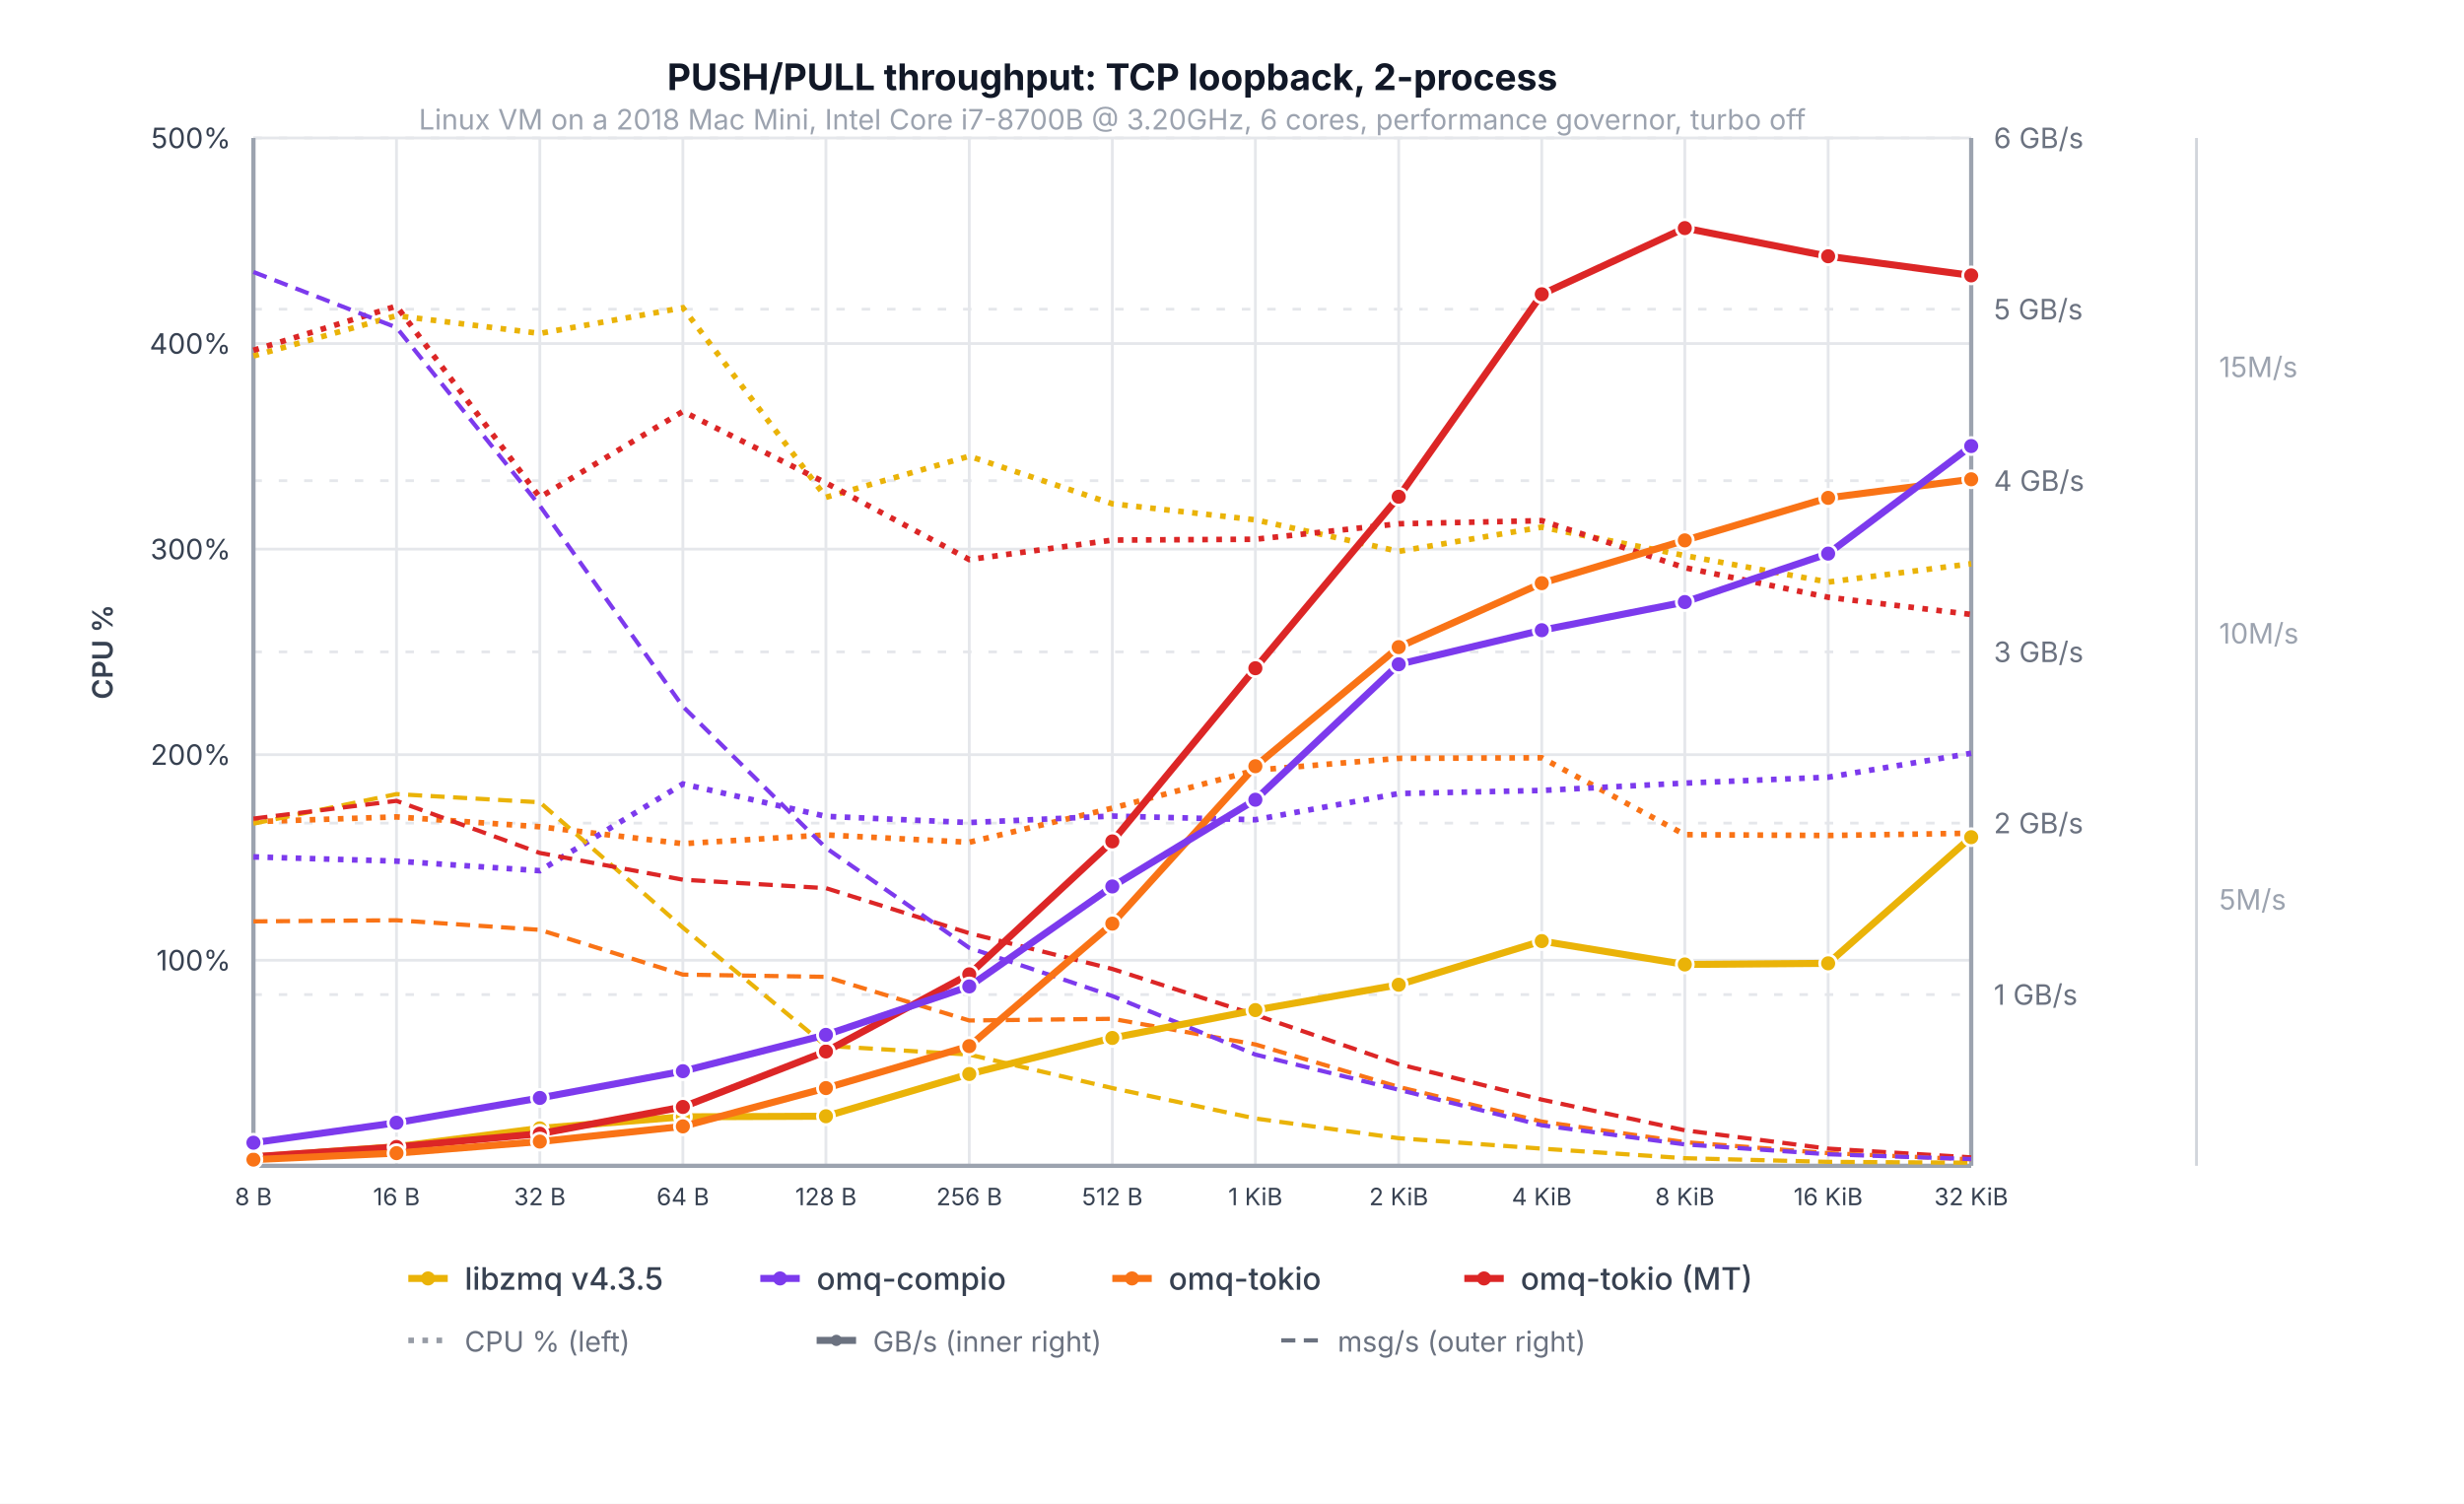
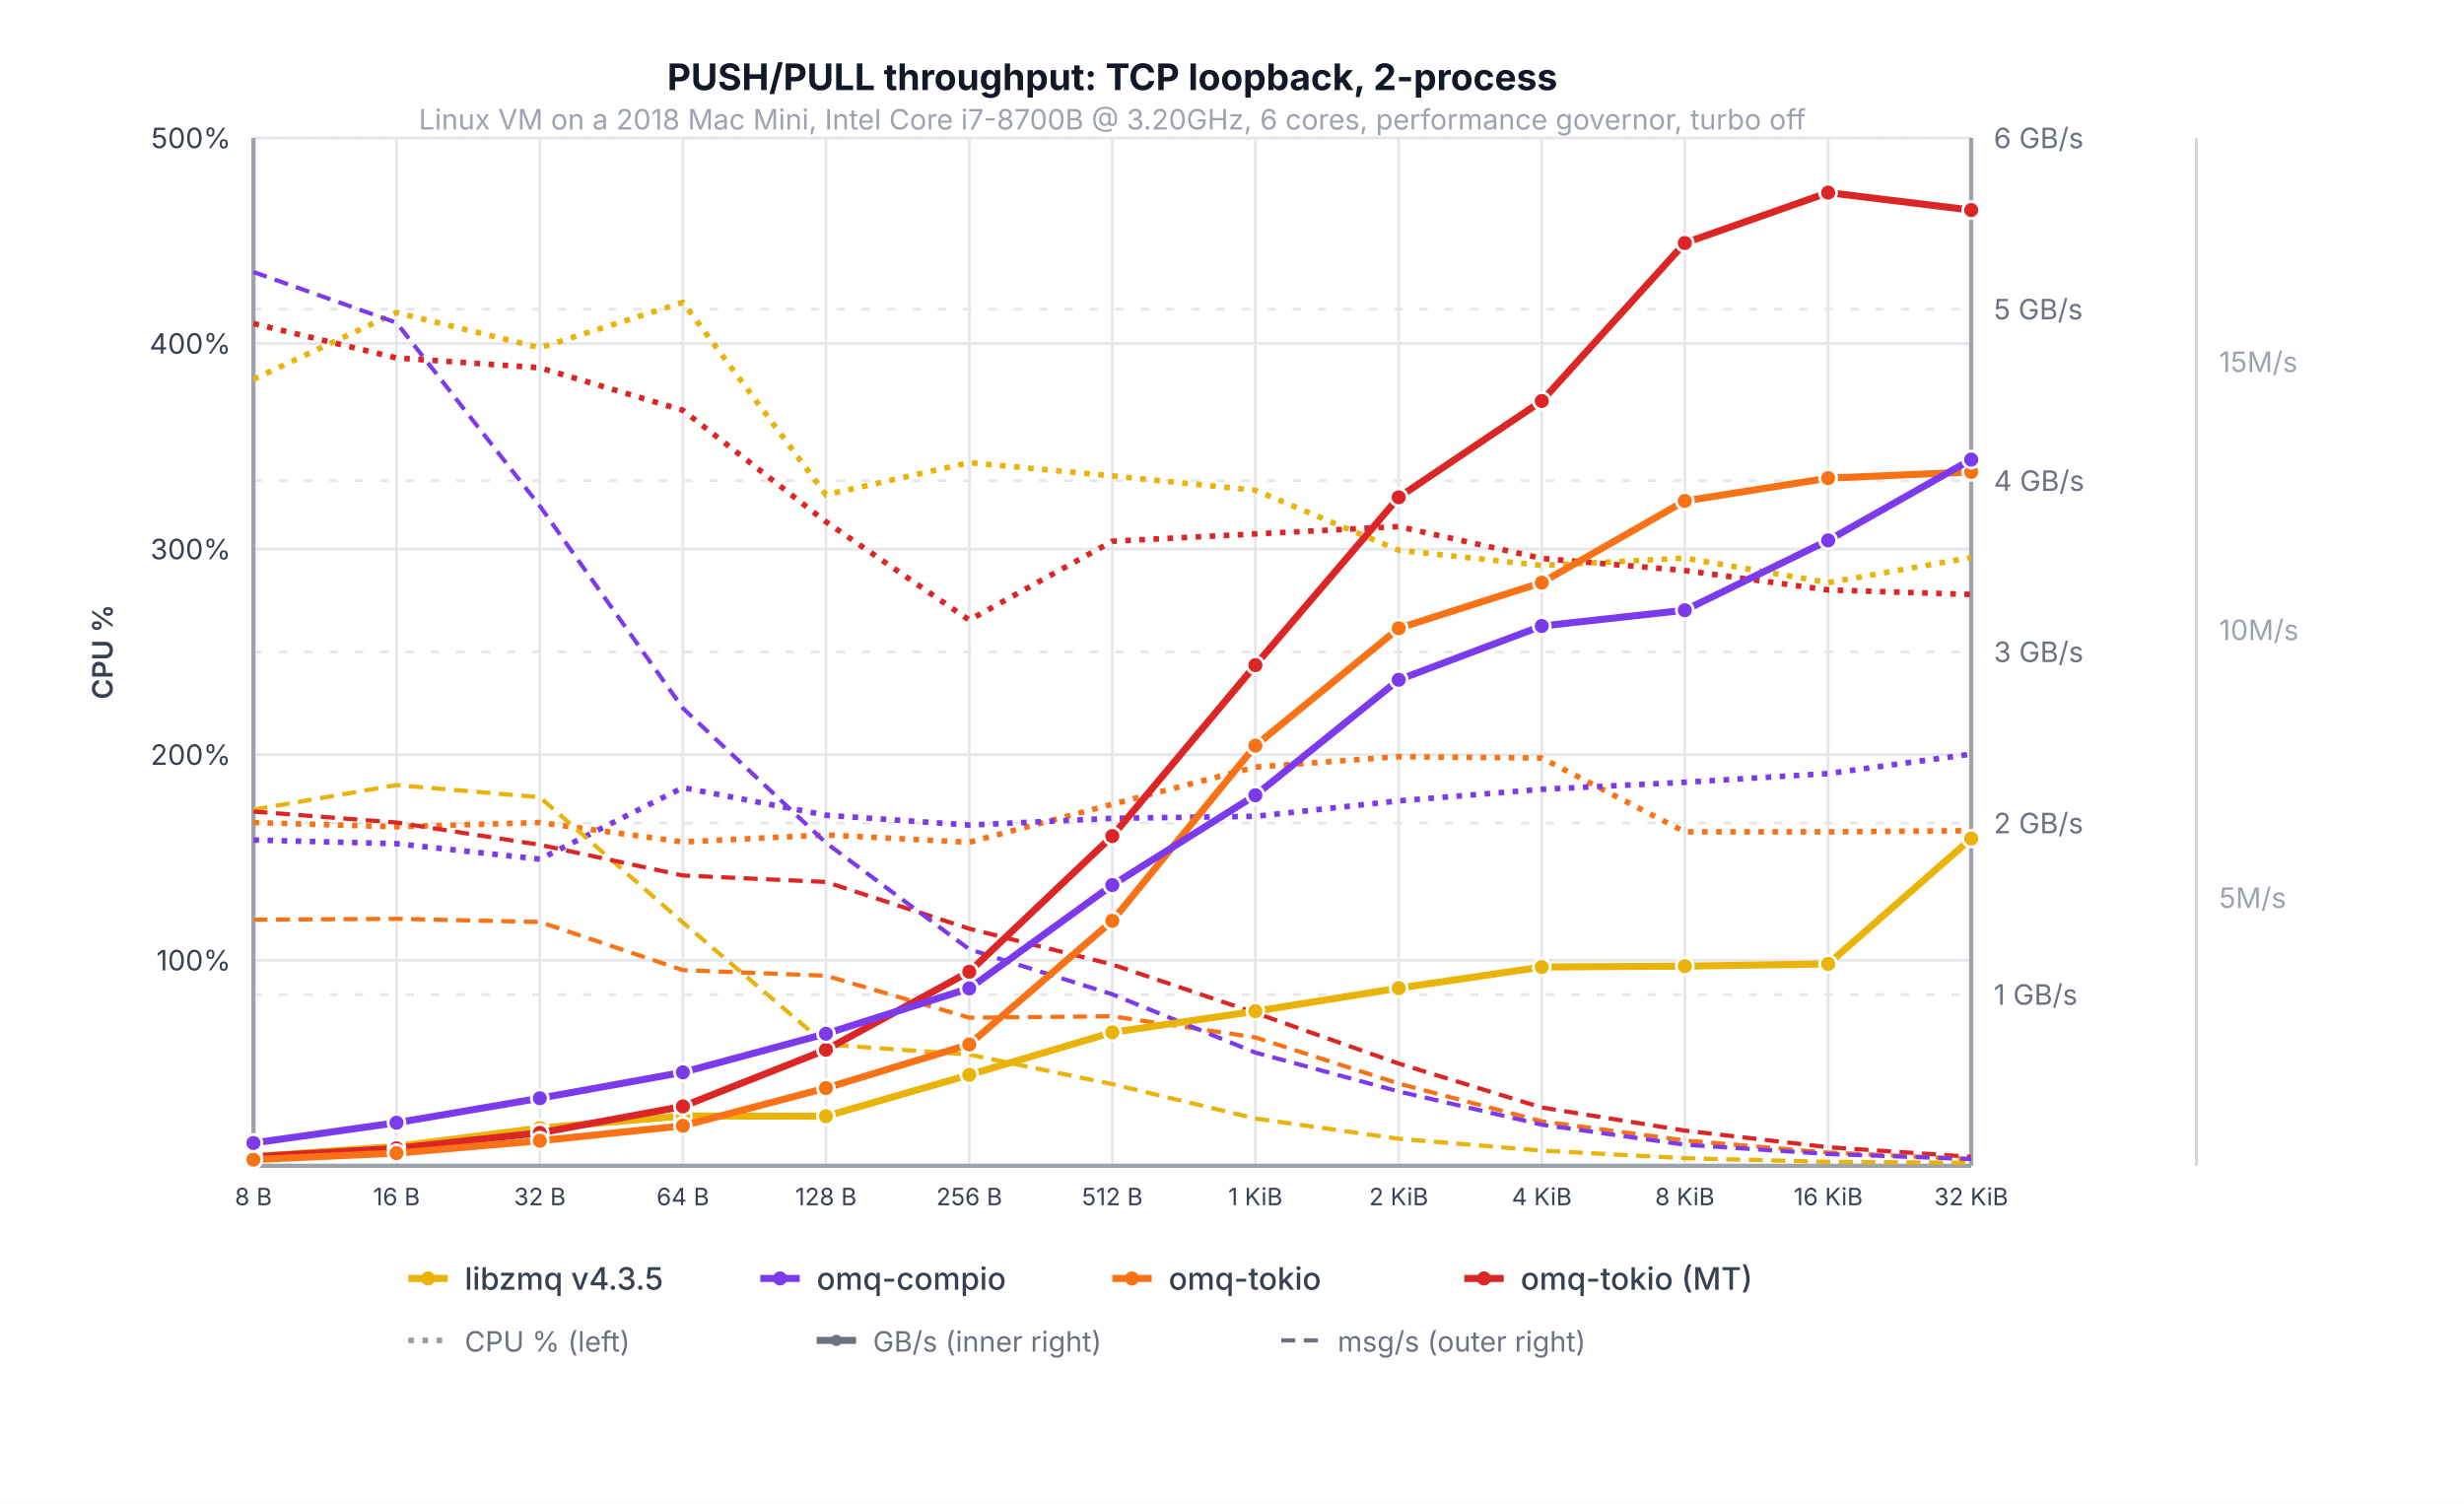
<svg xmlns="http://www.w3.org/2000/svg" viewBox="0 0 875 534" font-family="system-ui, -apple-system, sans-serif">
  <rect width="875" height="534" fill="white" />
  <text x="395.0" y="32.0" text-anchor="middle" fill="#111827" font-size="13" font-weight="700">PUSH/PULL throughput: TCP loopback, 2-process</text>
  <line x1="90.0" y1="341.0" x2="700.0" y2="341.0" stroke="#e5e7eb" stroke-width="1" />
  <text x="82.0" y="341.0" text-anchor="end" dominant-baseline="middle" fill="#374151" font-size="10">100%</text>
  <line x1="90.0" y1="268.0" x2="700.0" y2="268.0" stroke="#e5e7eb" stroke-width="1" />
  <text x="82.0" y="268.0" text-anchor="end" dominant-baseline="middle" fill="#374151" font-size="10">200%</text>
  <line x1="90.0" y1="195.0" x2="700.0" y2="195.0" stroke="#e5e7eb" stroke-width="1" />
  <text x="82.0" y="195.0" text-anchor="end" dominant-baseline="middle" fill="#374151" font-size="10">300%</text>
  <line x1="90.0" y1="122.0" x2="700.0" y2="122.0" stroke="#e5e7eb" stroke-width="1" />
  <text x="82.0" y="122.0" text-anchor="end" dominant-baseline="middle" fill="#374151" font-size="10">400%</text>
  <line x1="90.0" y1="49.0" x2="700.0" y2="49.0" stroke="#e5e7eb" stroke-width="1" />
  <text x="82.0" y="49.0" text-anchor="end" dominant-baseline="middle" fill="#374151" font-size="10">500%</text>
  <line x1="90.0" y1="353.2" x2="700.0" y2="353.2" stroke="#e5e7eb" stroke-width="1" stroke-dasharray="3,6" />
  <text x="708.0" y="353.2" text-anchor="start" dominant-baseline="middle" fill="#6b7280" font-size="10">1 GB/s</text>
  <line x1="90.0" y1="292.3" x2="700.0" y2="292.3" stroke="#e5e7eb" stroke-width="1" stroke-dasharray="3,6" />
  <text x="708.0" y="292.3" text-anchor="start" dominant-baseline="middle" fill="#6b7280" font-size="10">2 GB/s</text>
  <line x1="90.0" y1="231.5" x2="700.0" y2="231.5" stroke="#e5e7eb" stroke-width="1" stroke-dasharray="3,6" />
  <text x="708.0" y="231.5" text-anchor="start" dominant-baseline="middle" fill="#6b7280" font-size="10">3 GB/s</text>
  <line x1="90.0" y1="170.7" x2="700.0" y2="170.7" stroke="#e5e7eb" stroke-width="1" stroke-dasharray="3,6" />
  <text x="708.0" y="170.7" text-anchor="start" dominant-baseline="middle" fill="#6b7280" font-size="10">4 GB/s</text>
  <line x1="90.0" y1="109.8" x2="700.0" y2="109.8" stroke="#e5e7eb" stroke-width="1" stroke-dasharray="3,6" />
  <text x="708.0" y="109.8" text-anchor="start" dominant-baseline="middle" fill="#6b7280" font-size="10">5 GB/s</text>
  <line x1="90.0" y1="49.0" x2="700.0" y2="49.0" stroke="#e5e7eb" stroke-width="1" stroke-dasharray="3,6" />
  <text x="708.0" y="49.0" text-anchor="start" dominant-baseline="middle" fill="#6b7280" font-size="10">6 GB/s</text>
-   <text x="788.0" y="319.4" text-anchor="start" dominant-baseline="middle" fill="#9ca3af" font-size="10">5M/s</text>
-   <text x="788.0" y="224.9" text-anchor="start" dominant-baseline="middle" fill="#9ca3af" font-size="10">10M/s</text>
-   <text x="788.0" y="130.3" text-anchor="start" dominant-baseline="middle" fill="#9ca3af" font-size="10">15M/s</text>
+   <text x="788.0" y="318.8" text-anchor="start" dominant-baseline="middle" fill="#9ca3af" font-size="10">5M/s</text>
+   <text x="788.0" y="223.7" text-anchor="start" dominant-baseline="middle" fill="#9ca3af" font-size="10">10M/s</text>
+   <text x="788.0" y="128.5" text-anchor="start" dominant-baseline="middle" fill="#9ca3af" font-size="10">15M/s</text>
  <line x1="90.0" y1="49.0" x2="90.0" y2="414.0" stroke="#e5e7eb" stroke-width="1" />
  <line x1="140.8" y1="49.0" x2="140.8" y2="414.0" stroke="#e5e7eb" stroke-width="1" />
  <line x1="191.7" y1="49.0" x2="191.7" y2="414.0" stroke="#e5e7eb" stroke-width="1" />
  <line x1="242.5" y1="49.0" x2="242.5" y2="414.0" stroke="#e5e7eb" stroke-width="1" />
  <line x1="293.3" y1="49.0" x2="293.3" y2="414.0" stroke="#e5e7eb" stroke-width="1" />
  <line x1="344.2" y1="49.0" x2="344.2" y2="414.0" stroke="#e5e7eb" stroke-width="1" />
  <line x1="395.0" y1="49.0" x2="395.0" y2="414.0" stroke="#e5e7eb" stroke-width="1" />
  <line x1="445.8" y1="49.0" x2="445.8" y2="414.0" stroke="#e5e7eb" stroke-width="1" />
  <line x1="496.7" y1="49.0" x2="496.7" y2="414.0" stroke="#e5e7eb" stroke-width="1" />
  <line x1="547.5" y1="49.0" x2="547.5" y2="414.0" stroke="#e5e7eb" stroke-width="1" />
  <line x1="598.3" y1="49.0" x2="598.3" y2="414.0" stroke="#e5e7eb" stroke-width="1" />
  <line x1="649.2" y1="49.0" x2="649.2" y2="414.0" stroke="#e5e7eb" stroke-width="1" />
  <line x1="700.0" y1="49.0" x2="700.0" y2="414.0" stroke="#e5e7eb" stroke-width="1" />
  <line x1="90.0" y1="49.0" x2="90.0" y2="414.0" stroke="#9ca3af" stroke-width="1.5" />
  <line x1="700.0" y1="49.0" x2="700.0" y2="414.0" stroke="#9ca3af" stroke-width="1.5" />
  <line x1="90.0" y1="414.0" x2="700.0" y2="414.0" stroke="#9ca3af" stroke-width="1.5" />
  <line x1="780.0" y1="49.0" x2="780.0" y2="414.0" stroke="#d1d5db" stroke-width="1" />
  <text x="40.0" y="231.5" text-anchor="middle" fill="#374151" font-size="10" font-weight="600" transform="rotate(-90,40.0,231.5)">CPU %</text>
-   <polyline points="90.0,126.4 140.8,112.1 191.7,118.4 242.5,109.3 293.3,176.6 344.2,162.0 395.0,178.9 445.8,184.6 496.7,195.8 547.5,187.2 598.3,197.3 649.2,206.7 700.0,200.2" fill="none" stroke="#eab308" stroke-width="2" stroke-dasharray="2,3" />
-   <polyline points="90.0,124.4 140.8,108.7 191.7,176.6 242.5,146.1 293.3,171.5 344.2,198.7 395.0,191.8 445.8,191.5 496.7,186.0 547.5,184.9 598.3,201.6 649.2,212.1 700.0,218.2" fill="none" stroke="#dc2626" stroke-width="2" stroke-dasharray="2,3" />
-   <polyline points="90.0,291.8 140.8,290.1 191.7,293.6 242.5,299.6 293.3,296.5 344.2,299.1 395.0,287.0 445.8,273.5 496.7,269.3 547.5,269.1 598.3,296.4 649.2,296.7 700.0,295.9" fill="none" stroke="#f97316" stroke-width="2" stroke-dasharray="2,3" />
-   <polyline points="90.0,304.3 140.8,305.8 191.7,309.2 242.5,278.4 293.3,289.9 344.2,292.1 395.0,289.8 445.8,291.1 496.7,281.8 547.5,280.7 598.3,278.1 649.2,276.0 700.0,267.5" fill="none" stroke="#7c3aed" stroke-width="2" stroke-dasharray="2,3" />
-   <polyline points="90.0,292.5 140.8,282.0 191.7,284.9 242.5,329.4 293.3,371.4 344.2,374.5 395.0,386.4 445.8,397.2 496.7,404.2 547.5,407.9 598.3,411.3 649.2,412.6 700.0,412.9" fill="none" stroke="#eab308" stroke-width="1.5" stroke-dasharray="5,3" />
-   <polyline points="90.0,290.7 140.8,284.4 191.7,302.9 242.5,312.4 293.3,315.4 344.2,331.4 395.0,344.1 445.8,360.4 496.7,377.9 547.5,390.5 598.3,401.4 649.2,407.9 700.0,411.0" fill="none" stroke="#dc2626" stroke-width="1.5" stroke-dasharray="5,3" />
-   <polyline points="90.0,327.2 140.8,326.8 191.7,330.2 242.5,346.1 293.3,346.9 344.2,362.4 395.0,361.8 445.8,370.9 496.7,386.0 547.5,398.3 598.3,405.6 649.2,409.5 700.0,411.7" fill="none" stroke="#f97316" stroke-width="1.5" stroke-dasharray="5,3" />
-   <polyline points="90.0,96.6 140.8,116.3 191.7,179.6 242.5,250.9 293.3,301.1 344.2,336.6 395.0,353.7 445.8,374.5 496.7,387.0 547.5,399.6 598.3,406.4 649.2,409.9 700.0,411.6" fill="none" stroke="#7c3aed" stroke-width="1.5" stroke-dasharray="5,3" />
-   <polyline points="90.0,410.9 140.8,407.2 191.7,400.7 242.5,396.6 293.3,396.4 344.2,381.4 395.0,368.6 445.8,358.7 496.7,349.7 547.5,334.2 598.3,342.5 649.2,342.1 700.0,297.3" fill="none" stroke="#eab308" stroke-width="2.5" stroke-linecap="round" stroke-linejoin="round" />
-   <circle cx="90.0" cy="410.9" r="3" fill="#eab308" stroke="white" stroke-width="1" />
-   <circle cx="140.8" cy="407.2" r="3" fill="#eab308" stroke="white" stroke-width="1" />
-   <circle cx="191.7" cy="400.7" r="3" fill="#eab308" stroke="white" stroke-width="1" />
-   <circle cx="242.5" cy="396.6" r="3" fill="#eab308" stroke="white" stroke-width="1" />
+   <polyline points="90.0,134.7 140.8,111.0 191.7,123.5 242.5,107.4 293.3,175.7 344.2,164.3 395.0,169.0 445.8,174.1 496.7,195.4 547.5,200.8 598.3,198.2 649.2,206.9 700.0,198.0" fill="none" stroke="#eab308" stroke-width="2" stroke-dasharray="2,3" />
+   <polyline points="90.0,114.9 140.8,127.1 191.7,130.6 242.5,145.7 293.3,185.3 344.2,220.2 395.0,192.2 445.8,189.6 496.7,187.0 547.5,198.3 598.3,202.6 649.2,209.5 700.0,211.1" fill="none" stroke="#dc2626" stroke-width="2" stroke-dasharray="2,3" />
+   <polyline points="90.0,292.1 140.8,293.6 191.7,292.1 242.5,299.0 293.3,296.5 344.2,299.1 395.0,285.6 445.8,272.4 496.7,268.7 547.5,269.2 598.3,295.4 649.2,295.4 700.0,295.0" fill="none" stroke="#f97316" stroke-width="2" stroke-dasharray="2,3" />
+   <polyline points="90.0,298.3 140.8,299.6 191.7,305.1 242.5,279.7 293.3,289.5 344.2,293.0 395.0,290.6 445.8,289.9 496.7,284.4 547.5,280.3 598.3,277.8 649.2,274.7 700.0,267.8" fill="none" stroke="#7c3aed" stroke-width="2" stroke-dasharray="2,3" />
+   <polyline points="90.0,287.5 140.8,278.8 191.7,283.1 242.5,327.6 293.3,370.9 344.2,374.5 395.0,385.0 445.8,397.2 496.7,404.4 547.5,408.6 598.3,411.3 649.2,412.6 700.0,412.9" fill="none" stroke="#eab308" stroke-width="1.5" stroke-dasharray="5,3" />
+   <polyline points="90.0,288.2 140.8,292.1 191.7,300.0 242.5,310.9 293.3,313.2 344.2,329.8 395.0,342.5 445.8,359.7 496.7,377.7 547.5,393.3 598.3,401.5 649.2,407.4 700.0,410.8" fill="none" stroke="#dc2626" stroke-width="1.5" stroke-dasharray="5,3" />
+   <polyline points="90.0,326.6 140.8,326.3 191.7,327.4 242.5,344.5 293.3,346.5 344.2,361.4 395.0,360.9 445.8,368.4 496.7,384.8 547.5,398.2 598.3,405.0 649.2,409.3 700.0,411.6" fill="none" stroke="#f97316" stroke-width="1.5" stroke-dasharray="5,3" />
+   <polyline points="90.0,96.6 140.8,114.6 191.7,179.7 242.5,251.5 293.3,299.3 344.2,337.1 395.0,353.1 445.8,373.8 496.7,387.6 547.5,399.4 598.3,406.5 649.2,409.8 700.0,411.6" fill="none" stroke="#7c3aed" stroke-width="1.5" stroke-dasharray="5,3" />
+   <polyline points="90.0,410.8 140.8,407.1 191.7,400.6 242.5,396.3 293.3,396.4 344.2,381.7 395.0,366.6 445.8,359.1 496.7,350.9 547.5,343.4 598.3,343.1 649.2,342.3 700.0,297.8" fill="none" stroke="#eab308" stroke-width="2.5" stroke-linecap="round" stroke-linejoin="round" />
+   <circle cx="90.0" cy="410.8" r="3" fill="#eab308" stroke="white" stroke-width="1" />
+   <circle cx="140.8" cy="407.1" r="3" fill="#eab308" stroke="white" stroke-width="1" />
+   <circle cx="191.7" cy="400.6" r="3" fill="#eab308" stroke="white" stroke-width="1" />
+   <circle cx="242.5" cy="396.3" r="3" fill="#eab308" stroke="white" stroke-width="1" />
  <circle cx="293.3" cy="396.4" r="3" fill="#eab308" stroke="white" stroke-width="1" />
-   <circle cx="344.2" cy="381.4" r="3" fill="#eab308" stroke="white" stroke-width="1" />
-   <circle cx="395.0" cy="368.6" r="3" fill="#eab308" stroke="white" stroke-width="1" />
-   <circle cx="445.8" cy="358.7" r="3" fill="#eab308" stroke="white" stroke-width="1" />
-   <circle cx="496.7" cy="349.7" r="3" fill="#eab308" stroke="white" stroke-width="1" />
-   <circle cx="547.5" cy="334.2" r="3" fill="#eab308" stroke="white" stroke-width="1" />
-   <circle cx="598.3" cy="342.5" r="3" fill="#eab308" stroke="white" stroke-width="1" />
-   <circle cx="649.2" cy="342.1" r="3" fill="#eab308" stroke="white" stroke-width="1" />
-   <circle cx="700.0" cy="297.3" r="3" fill="#eab308" stroke="white" stroke-width="1" />
-   <polyline points="90.0,410.8 140.8,407.3 191.7,402.6 242.5,393.1 293.3,373.4 344.2,346.0 395.0,298.8 445.8,237.3 496.7,176.4 547.5,104.5 598.3,81.0 649.2,91.0 700.0,97.8" fill="none" stroke="#dc2626" stroke-width="2.5" stroke-linecap="round" stroke-linejoin="round" />
+   <circle cx="344.2" cy="381.7" r="3" fill="#eab308" stroke="white" stroke-width="1" />
+   <circle cx="395.0" cy="366.6" r="3" fill="#eab308" stroke="white" stroke-width="1" />
+   <circle cx="445.8" cy="359.1" r="3" fill="#eab308" stroke="white" stroke-width="1" />
+   <circle cx="496.7" cy="350.9" r="3" fill="#eab308" stroke="white" stroke-width="1" />
+   <circle cx="547.5" cy="343.4" r="3" fill="#eab308" stroke="white" stroke-width="1" />
+   <circle cx="598.3" cy="343.1" r="3" fill="#eab308" stroke="white" stroke-width="1" />
+   <circle cx="649.2" cy="342.3" r="3" fill="#eab308" stroke="white" stroke-width="1" />
+   <circle cx="700.0" cy="297.8" r="3" fill="#eab308" stroke="white" stroke-width="1" />
+   <polyline points="90.0,410.8 140.8,407.8 191.7,402.3 242.5,392.9 293.3,372.8 344.2,345.1 395.0,296.9 445.8,236.2 496.7,176.6 547.5,142.4 598.3,86.3 649.2,68.4 700.0,74.6" fill="none" stroke="#dc2626" stroke-width="2.5" stroke-linecap="round" stroke-linejoin="round" />
  <circle cx="90.0" cy="410.8" r="3" fill="#dc2626" stroke="white" stroke-width="1" />
-   <circle cx="140.8" cy="407.3" r="3" fill="#dc2626" stroke="white" stroke-width="1" />
-   <circle cx="191.7" cy="402.6" r="3" fill="#dc2626" stroke="white" stroke-width="1" />
-   <circle cx="242.5" cy="393.1" r="3" fill="#dc2626" stroke="white" stroke-width="1" />
-   <circle cx="293.3" cy="373.4" r="3" fill="#dc2626" stroke="white" stroke-width="1" />
-   <circle cx="344.2" cy="346.0" r="3" fill="#dc2626" stroke="white" stroke-width="1" />
-   <circle cx="395.0" cy="298.8" r="3" fill="#dc2626" stroke="white" stroke-width="1" />
-   <circle cx="445.8" cy="237.3" r="3" fill="#dc2626" stroke="white" stroke-width="1" />
-   <circle cx="496.7" cy="176.4" r="3" fill="#dc2626" stroke="white" stroke-width="1" />
-   <circle cx="547.5" cy="104.5" r="3" fill="#dc2626" stroke="white" stroke-width="1" />
-   <circle cx="598.3" cy="81.0" r="3" fill="#dc2626" stroke="white" stroke-width="1" />
-   <circle cx="649.2" cy="91.0" r="3" fill="#dc2626" stroke="white" stroke-width="1" />
-   <circle cx="700.0" cy="97.8" r="3" fill="#dc2626" stroke="white" stroke-width="1" />
-   <polyline points="90.0,411.8 140.8,409.5 191.7,405.4 242.5,400.0 293.3,386.4 344.2,371.5 395.0,328.0 445.8,272.1 496.7,229.8 547.5,207.1 598.3,191.9 649.2,176.8 700.0,170.2" fill="none" stroke="#f97316" stroke-width="2.5" stroke-linecap="round" stroke-linejoin="round" />
+   <circle cx="140.8" cy="407.8" r="3" fill="#dc2626" stroke="white" stroke-width="1" />
+   <circle cx="191.7" cy="402.3" r="3" fill="#dc2626" stroke="white" stroke-width="1" />
+   <circle cx="242.5" cy="392.9" r="3" fill="#dc2626" stroke="white" stroke-width="1" />
+   <circle cx="293.3" cy="372.8" r="3" fill="#dc2626" stroke="white" stroke-width="1" />
+   <circle cx="344.2" cy="345.1" r="3" fill="#dc2626" stroke="white" stroke-width="1" />
+   <circle cx="395.0" cy="296.9" r="3" fill="#dc2626" stroke="white" stroke-width="1" />
+   <circle cx="445.8" cy="236.2" r="3" fill="#dc2626" stroke="white" stroke-width="1" />
+   <circle cx="496.7" cy="176.6" r="3" fill="#dc2626" stroke="white" stroke-width="1" />
+   <circle cx="547.5" cy="142.4" r="3" fill="#dc2626" stroke="white" stroke-width="1" />
+   <circle cx="598.3" cy="86.3" r="3" fill="#dc2626" stroke="white" stroke-width="1" />
+   <circle cx="649.2" cy="68.4" r="3" fill="#dc2626" stroke="white" stroke-width="1" />
+   <circle cx="700.0" cy="74.6" r="3" fill="#dc2626" stroke="white" stroke-width="1" />
+   <polyline points="90.0,411.8 140.8,409.5 191.7,405.1 242.5,399.8 293.3,386.4 344.2,370.9 395.0,327.0 445.8,264.8 496.7,223.1 547.5,206.9 598.3,177.9 649.2,169.8 700.0,167.6" fill="none" stroke="#f97316" stroke-width="2.5" stroke-linecap="round" stroke-linejoin="round" />
  <circle cx="90.0" cy="411.8" r="3" fill="#f97316" stroke="white" stroke-width="1" />
  <circle cx="140.8" cy="409.5" r="3" fill="#f97316" stroke="white" stroke-width="1" />
-   <circle cx="191.7" cy="405.4" r="3" fill="#f97316" stroke="white" stroke-width="1" />
-   <circle cx="242.5" cy="400.0" r="3" fill="#f97316" stroke="white" stroke-width="1" />
+   <circle cx="191.7" cy="405.1" r="3" fill="#f97316" stroke="white" stroke-width="1" />
+   <circle cx="242.5" cy="399.8" r="3" fill="#f97316" stroke="white" stroke-width="1" />
  <circle cx="293.3" cy="386.4" r="3" fill="#f97316" stroke="white" stroke-width="1" />
-   <circle cx="344.2" cy="371.5" r="3" fill="#f97316" stroke="white" stroke-width="1" />
-   <circle cx="395.0" cy="328.0" r="3" fill="#f97316" stroke="white" stroke-width="1" />
-   <circle cx="445.8" cy="272.1" r="3" fill="#f97316" stroke="white" stroke-width="1" />
-   <circle cx="496.7" cy="229.8" r="3" fill="#f97316" stroke="white" stroke-width="1" />
-   <circle cx="547.5" cy="207.1" r="3" fill="#f97316" stroke="white" stroke-width="1" />
-   <circle cx="598.3" cy="191.9" r="3" fill="#f97316" stroke="white" stroke-width="1" />
-   <circle cx="649.2" cy="176.8" r="3" fill="#f97316" stroke="white" stroke-width="1" />
-   <circle cx="700.0" cy="170.2" r="3" fill="#f97316" stroke="white" stroke-width="1" />
-   <polyline points="90.0,405.8 140.8,398.7 191.7,389.9 242.5,380.4 293.3,367.5 344.2,350.3 395.0,314.8 445.8,284.0 496.7,235.9 547.5,223.8 598.3,213.8 649.2,196.6 700.0,158.4" fill="none" stroke="#7c3aed" stroke-width="2.5" stroke-linecap="round" stroke-linejoin="round" />
-   <circle cx="90.0" cy="405.8" r="3" fill="#7c3aed" stroke="white" stroke-width="1" />
+   <circle cx="344.2" cy="370.9" r="3" fill="#f97316" stroke="white" stroke-width="1" />
+   <circle cx="395.0" cy="327.0" r="3" fill="#f97316" stroke="white" stroke-width="1" />
+   <circle cx="445.8" cy="264.8" r="3" fill="#f97316" stroke="white" stroke-width="1" />
+   <circle cx="496.7" cy="223.1" r="3" fill="#f97316" stroke="white" stroke-width="1" />
+   <circle cx="547.5" cy="206.9" r="3" fill="#f97316" stroke="white" stroke-width="1" />
+   <circle cx="598.3" cy="177.9" r="3" fill="#f97316" stroke="white" stroke-width="1" />
+   <circle cx="649.2" cy="169.8" r="3" fill="#f97316" stroke="white" stroke-width="1" />
+   <circle cx="700.0" cy="167.6" r="3" fill="#f97316" stroke="white" stroke-width="1" />
+   <polyline points="90.0,405.9 140.8,398.7 191.7,390.0 242.5,380.8 293.3,367.1 344.2,351.0 395.0,314.3 445.8,282.4 496.7,241.4 547.5,222.3 598.3,216.7 649.2,191.9 700.0,163.2" fill="none" stroke="#7c3aed" stroke-width="2.5" stroke-linecap="round" stroke-linejoin="round" />
+   <circle cx="90.0" cy="405.9" r="3" fill="#7c3aed" stroke="white" stroke-width="1" />
  <circle cx="140.8" cy="398.7" r="3" fill="#7c3aed" stroke="white" stroke-width="1" />
-   <circle cx="191.7" cy="389.9" r="3" fill="#7c3aed" stroke="white" stroke-width="1" />
-   <circle cx="242.5" cy="380.4" r="3" fill="#7c3aed" stroke="white" stroke-width="1" />
-   <circle cx="293.3" cy="367.5" r="3" fill="#7c3aed" stroke="white" stroke-width="1" />
-   <circle cx="344.2" cy="350.3" r="3" fill="#7c3aed" stroke="white" stroke-width="1" />
-   <circle cx="395.0" cy="314.8" r="3" fill="#7c3aed" stroke="white" stroke-width="1" />
-   <circle cx="445.8" cy="284.0" r="3" fill="#7c3aed" stroke="white" stroke-width="1" />
-   <circle cx="496.7" cy="235.9" r="3" fill="#7c3aed" stroke="white" stroke-width="1" />
-   <circle cx="547.5" cy="223.8" r="3" fill="#7c3aed" stroke="white" stroke-width="1" />
-   <circle cx="598.3" cy="213.8" r="3" fill="#7c3aed" stroke="white" stroke-width="1" />
-   <circle cx="649.2" cy="196.6" r="3" fill="#7c3aed" stroke="white" stroke-width="1" />
-   <circle cx="700.0" cy="158.4" r="3" fill="#7c3aed" stroke="white" stroke-width="1" />
+   <circle cx="191.7" cy="390.0" r="3" fill="#7c3aed" stroke="white" stroke-width="1" />
+   <circle cx="242.5" cy="380.8" r="3" fill="#7c3aed" stroke="white" stroke-width="1" />
+   <circle cx="293.3" cy="367.1" r="3" fill="#7c3aed" stroke="white" stroke-width="1" />
+   <circle cx="344.2" cy="351.0" r="3" fill="#7c3aed" stroke="white" stroke-width="1" />
+   <circle cx="395.0" cy="314.3" r="3" fill="#7c3aed" stroke="white" stroke-width="1" />
+   <circle cx="445.8" cy="282.4" r="3" fill="#7c3aed" stroke="white" stroke-width="1" />
+   <circle cx="496.7" cy="241.4" r="3" fill="#7c3aed" stroke="white" stroke-width="1" />
+   <circle cx="547.5" cy="222.3" r="3" fill="#7c3aed" stroke="white" stroke-width="1" />
+   <circle cx="598.3" cy="216.7" r="3" fill="#7c3aed" stroke="white" stroke-width="1" />
+   <circle cx="649.2" cy="191.9" r="3" fill="#7c3aed" stroke="white" stroke-width="1" />
+   <circle cx="700.0" cy="163.2" r="3" fill="#7c3aed" stroke="white" stroke-width="1" />
  <text x="90.0" y="428.0" text-anchor="middle" fill="#374151" font-size="8.5">8 B</text>
  <text x="140.8" y="428.0" text-anchor="middle" fill="#374151" font-size="8.5">16 B</text>
  <text x="191.7" y="428.0" text-anchor="middle" fill="#374151" font-size="8.5">32 B</text>
  <text x="242.5" y="428.0" text-anchor="middle" fill="#374151" font-size="8.5">64 B</text>
  <text x="293.3" y="428.0" text-anchor="middle" fill="#374151" font-size="8.5">128 B</text>
  <text x="344.2" y="428.0" text-anchor="middle" fill="#374151" font-size="8.5">256 B</text>
  <text x="395.0" y="428.0" text-anchor="middle" fill="#374151" font-size="8.5">512 B</text>
  <text x="445.8" y="428.0" text-anchor="middle" fill="#374151" font-size="8.5">1 KiB</text>
  <text x="496.7" y="428.0" text-anchor="middle" fill="#374151" font-size="8.5">2 KiB</text>
  <text x="547.5" y="428.0" text-anchor="middle" fill="#374151" font-size="8.5">4 KiB</text>
  <text x="598.3" y="428.0" text-anchor="middle" fill="#374151" font-size="8.5">8 KiB</text>
  <text x="649.2" y="428.0" text-anchor="middle" fill="#374151" font-size="8.5">16 KiB</text>
  <text x="700.0" y="428.0" text-anchor="middle" fill="#374151" font-size="8.5">32 KiB</text>
  <text x="395.0" y="46" text-anchor="middle" fill="#9ca3af" font-size="10">Linux VM on a 2018 Mac Mini, Intel Core i7-8700B @ 3.20GHz, 6 cores, performance governor, turbo off</text>
  <line x1="145" y1="454" x2="159" y2="454" stroke="#eab308" stroke-width="2.5" />
  <circle cx="152" cy="454" r="2.5" fill="#eab308" />
  <text x="165" y="458" fill="#374151" font-size="11" font-weight="500">libzmq v4.3.5</text>
  <line x1="270" y1="454" x2="284" y2="454" stroke="#7c3aed" stroke-width="2.5" />
  <circle cx="277" cy="454" r="2.5" fill="#7c3aed" />
  <text x="290" y="458" fill="#374151" font-size="11" font-weight="500">omq-compio</text>
  <line x1="395" y1="454" x2="409" y2="454" stroke="#f97316" stroke-width="2.5" />
  <circle cx="402" cy="454" r="2.5" fill="#f97316" />
  <text x="415" y="458" fill="#374151" font-size="11" font-weight="500">omq-tokio</text>
  <line x1="520" y1="454" x2="534" y2="454" stroke="#dc2626" stroke-width="2.5" />
  <circle cx="527" cy="454" r="2.5" fill="#dc2626" />
  <text x="540" y="458" fill="#374151" font-size="11" font-weight="500">omq-tokio (MT)</text>
  <line x1="145" y1="476" x2="159" y2="476" stroke="#6b7280" stroke-width="2" stroke-dasharray="2,3" opacity="0.7" />
  <text x="165" y="480" fill="#6b7280" font-size="10">CPU % (left)</text>
  <line x1="290" y1="476" x2="304" y2="476" stroke="#6b7280" stroke-width="2.5" />
  <circle cx="297" cy="476" r="2" fill="#6b7280" />
  <text x="310" y="480" fill="#6b7280" font-size="10">GB/s (inner right)</text>
  <line x1="455" y1="476" x2="469" y2="476" stroke="#6b7280" stroke-width="1.5" stroke-dasharray="5,3" />
  <text x="475" y="480" fill="#6b7280" font-size="10">msg/s (outer right)</text>
</svg>
